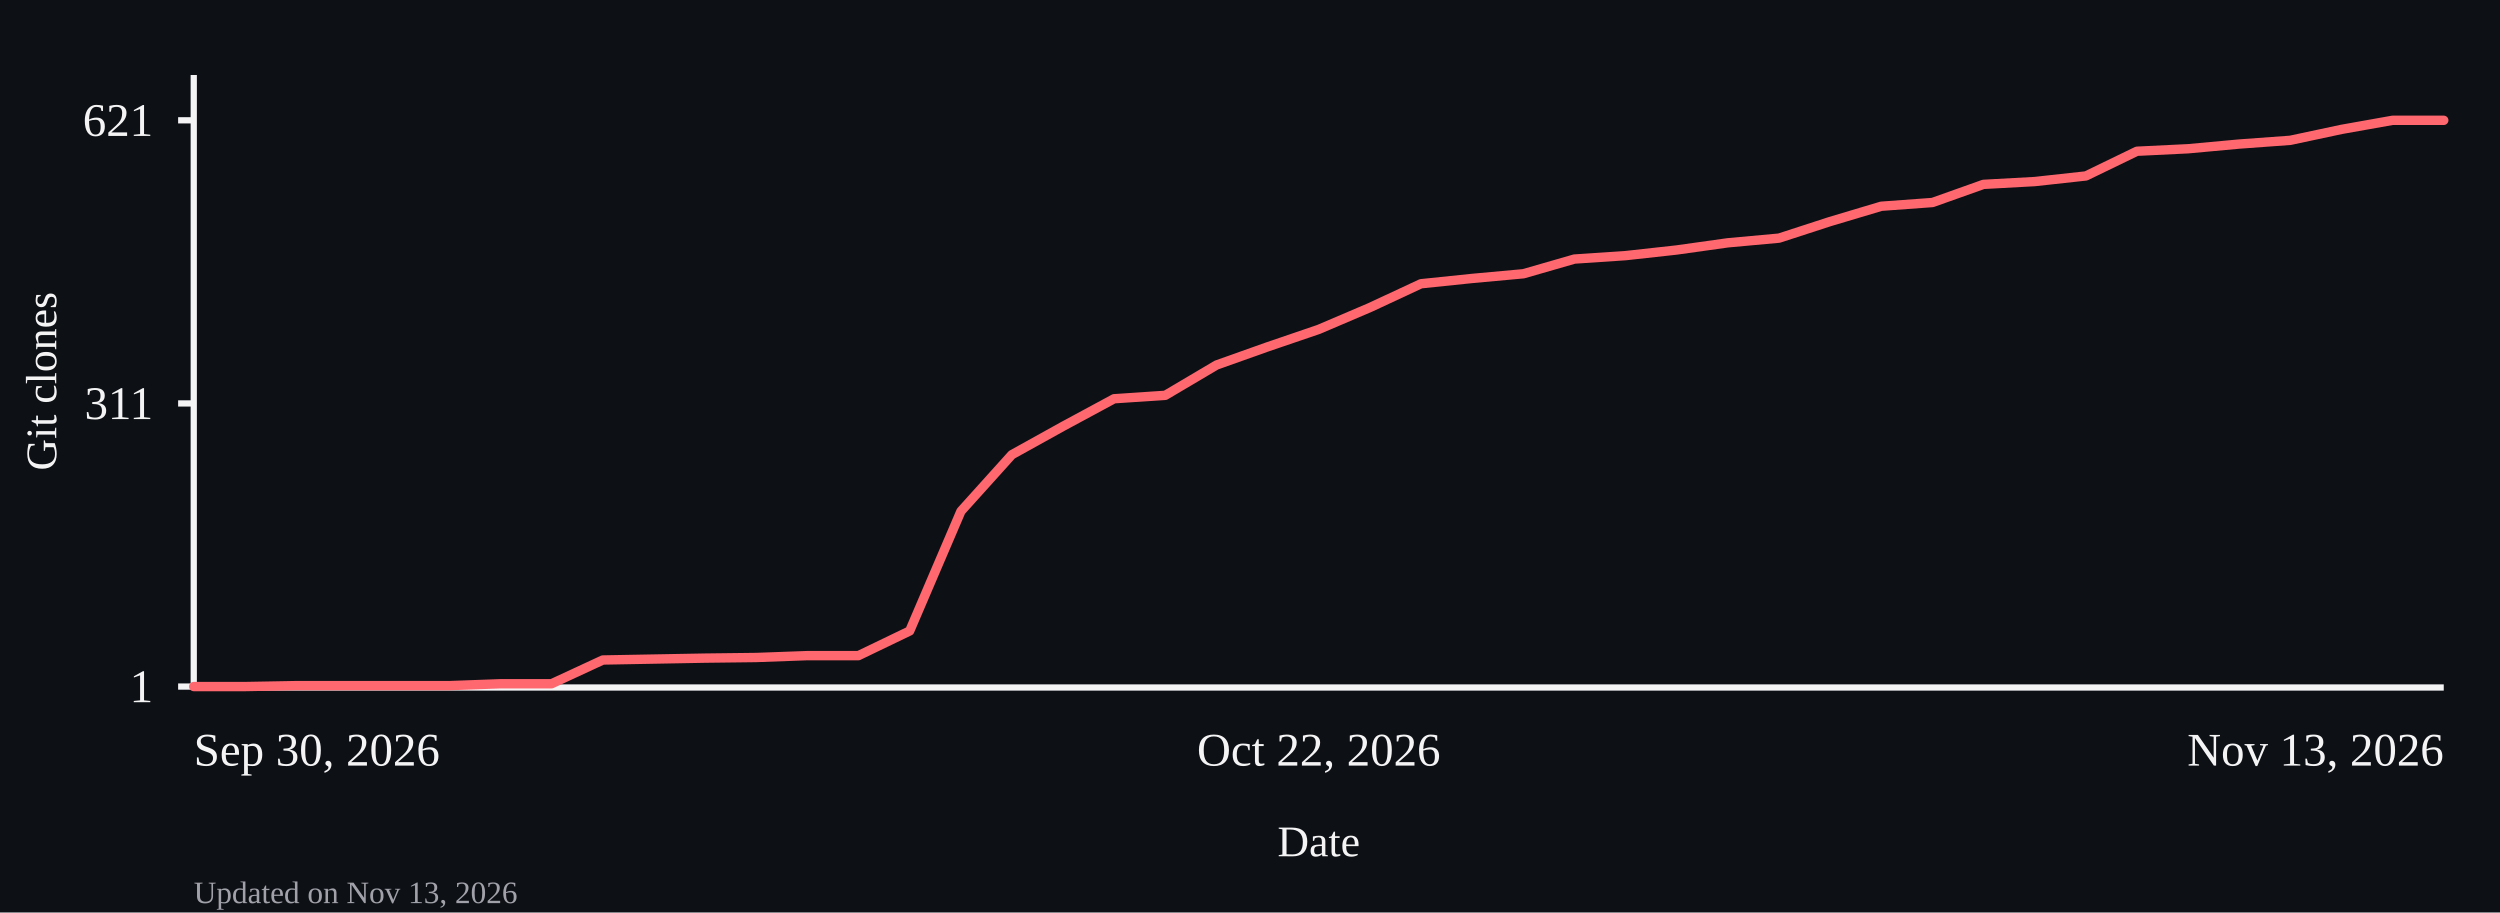
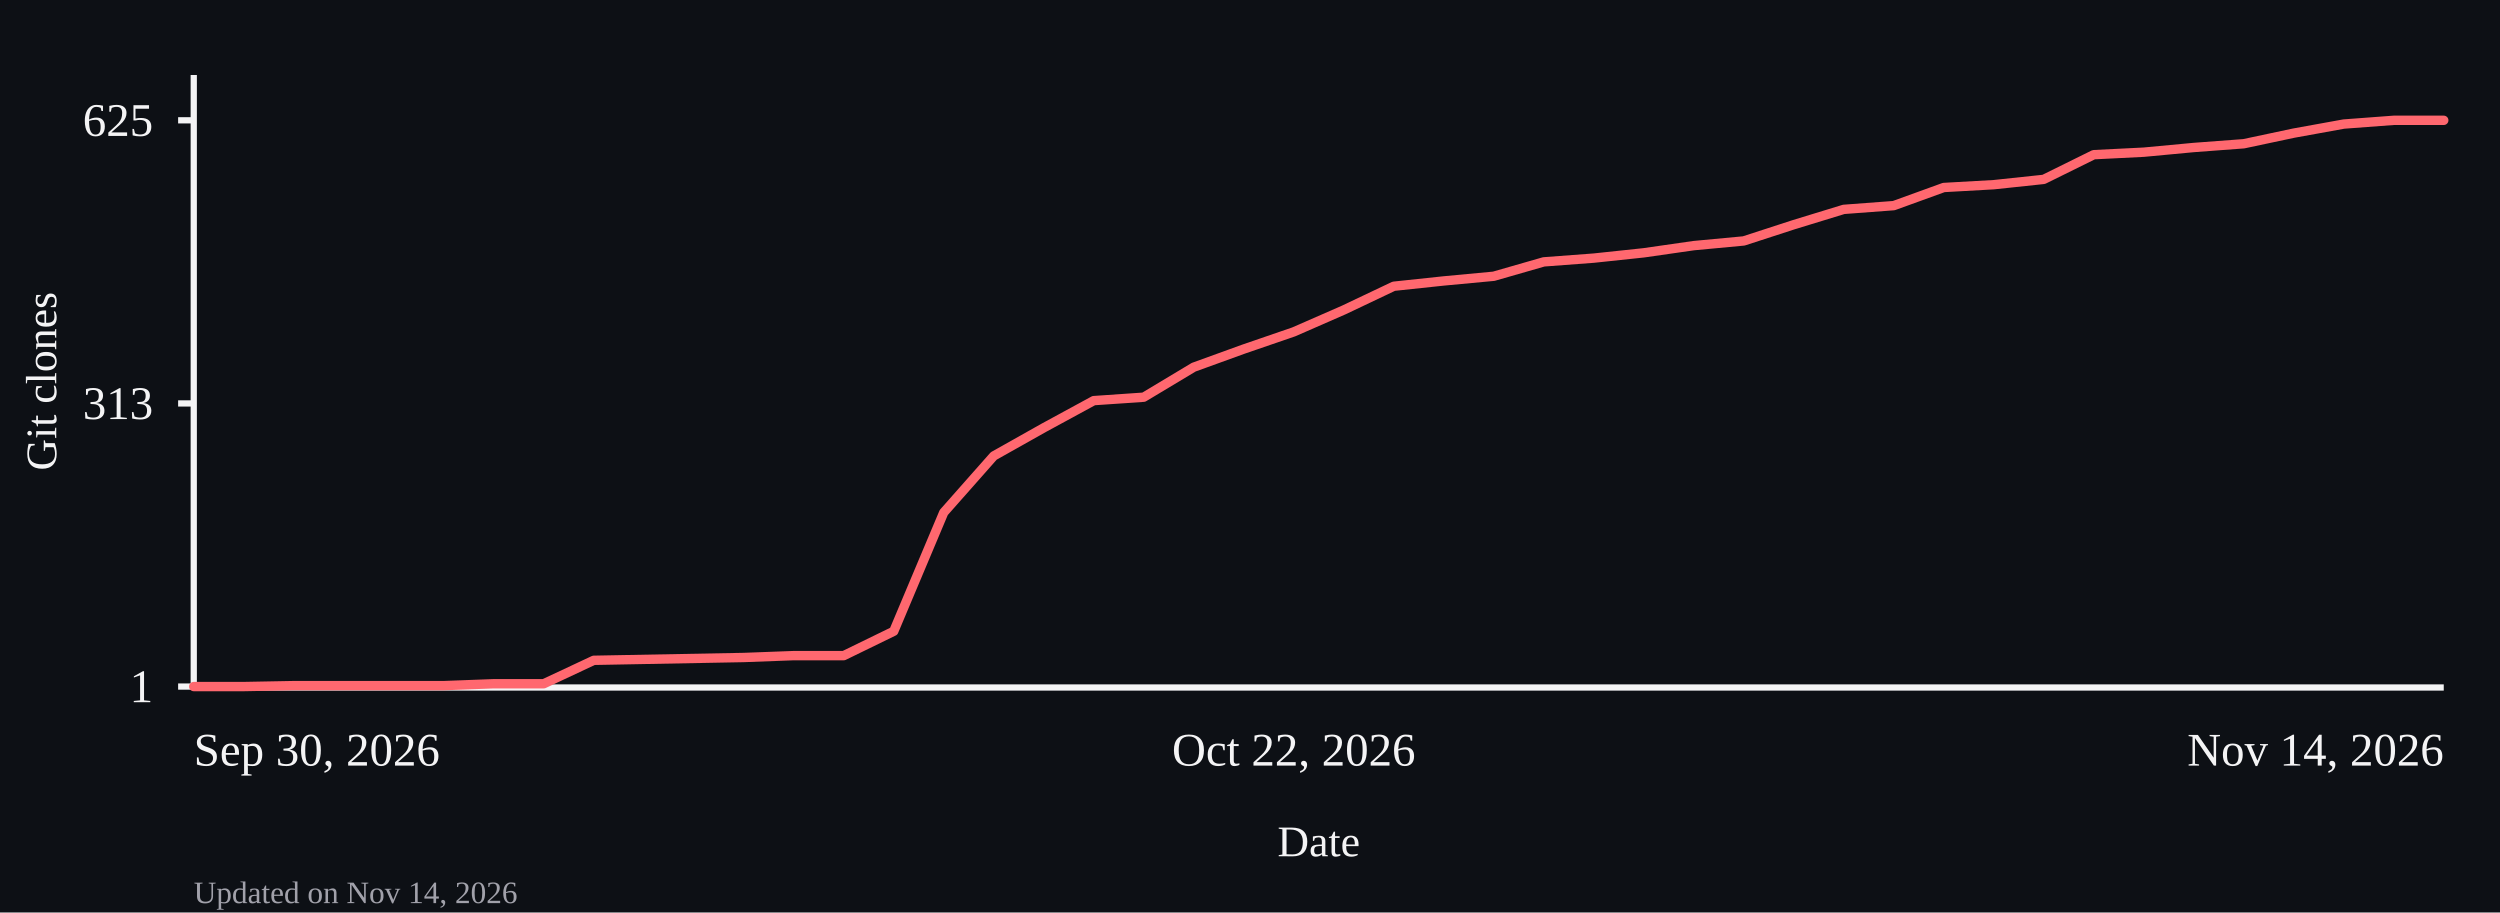
<svg xmlns="http://www.w3.org/2000/svg" width="800" height="292" viewBox="0 0 800 292" role="img" aria-labelledby="title desc">
  <rect width="800" height="292" fill="#0d1015" />
  <line x1="57" y1="38.5" x2="62" y2="38.5" stroke="#f4f4f5" stroke-width="2" />
-   <text x="49" y="43.5" text-anchor="end" fill="#f4f4f5" font-size="15">621</text>
+   <text x="49" y="43.5" text-anchor="end" fill="#f4f4f5" font-size="15">625</text>
  <line x1="57" y1="129.1" x2="62" y2="129.1" stroke="#f4f4f5" stroke-width="2" />
-   <text x="49" y="134.1" text-anchor="end" fill="#f4f4f5" font-size="15">311</text>
+   <text x="49" y="134.1" text-anchor="end" fill="#f4f4f5" font-size="15">313</text>
  <line x1="57" y1="219.7" x2="62" y2="219.7" stroke="#f4f4f5" stroke-width="2" />
  <text x="49" y="224.7" text-anchor="end" fill="#f4f4f5" font-size="15">1</text>
  <line x1="62" y1="24" x2="62" y2="220" stroke="#f4f4f5" stroke-width="2" />
  <line x1="62" y1="220" x2="782" y2="220" stroke="#f4f4f5" stroke-width="2" />
-   <path d="M62.0 219.7 L78.4 219.7 L94.7 219.4 L111.1 219.4 L127.5 219.4 L143.8 219.4 L160.2 218.8 L176.5 218.8 L192.9 211.2 L209.3 210.9 L225.6 210.6 L242.0 210.4 L258.4 209.8 L274.7 209.8 L291.1 201.9 L307.5 163.6 L323.8 145.5 L340.2 136.4 L356.5 127.6 L372.9 126.5 L389.3 116.8 L405.6 111.0 L422.0 105.4 L438.4 98.4 L454.7 90.8 L471.1 89.1 L487.5 87.6 L503.8 82.9 L520.2 81.8 L536.5 80.0 L552.9 77.7 L569.3 76.2 L585.6 70.9 L602.0 66.0 L618.4 64.8 L634.7 59.0 L651.1 58.1 L667.5 56.3 L683.8 48.4 L700.2 47.6 L716.5 46.1 L732.9 44.9 L749.3 41.4 L765.6 38.5 L782.0 38.5" fill="none" stroke="#ff686f" stroke-width="3" stroke-linecap="round" stroke-linejoin="round" />
+   <path d="M62.0 219.7 L78.0 219.7 L94.0 219.4 L110.0 219.4 L126.0 219.4 L142.0 219.4 L158.0 218.8 L174.0 218.8 L190.0 211.3 L206.0 211.0 L222.0 210.7 L238.0 210.4 L254.0 209.8 L270.0 209.8 L286.0 202.0 L302.0 164.0 L318.0 145.9 L334.0 136.9 L350.0 128.2 L366.0 127.1 L382.0 117.5 L398.0 111.7 L414.0 106.2 L430.0 99.2 L446.0 91.6 L462.0 89.9 L478.0 88.4 L494.0 83.8 L510.0 82.6 L526.0 80.9 L542.0 78.6 L558.0 77.1 L574.0 71.9 L590.0 67.0 L606.0 65.8 L622.0 60.0 L638.0 59.1 L654.0 57.4 L670.0 49.5 L686.0 48.7 L702.0 47.2 L718.0 46.0 L734.0 42.6 L750.0 39.7 L766.0 38.5 L782.0 38.5" fill="none" stroke="#ff686f" stroke-width="3" stroke-linecap="round" stroke-linejoin="round" />
  <text x="62.0" y="245" text-anchor="start" fill="#f4f4f5" font-size="15">Sep 30, 2026</text>
-   <text x="422.0" y="245" text-anchor="middle" fill="#f4f4f5" font-size="15">Oct 22, 2026</text>
-   <text x="782.0" y="245" text-anchor="end" fill="#f4f4f5" font-size="15">Nov 13, 2026</text>
+   <text x="414.0" y="245" text-anchor="middle" fill="#f4f4f5" font-size="15">Oct 22, 2026</text>
+   <text x="782.0" y="245" text-anchor="end" fill="#f4f4f5" font-size="15">Nov 14, 2026</text>
  <text x="422.0" y="274" text-anchor="middle" fill="#f4f4f5" font-size="14">Date</text>
  <text x="18" y="122.0" transform="rotate(-90 18 122.0)" text-anchor="middle" fill="#f4f4f5" font-size="14">Git clones</text>
-   <text x="62" y="289" fill="#a1a1aa" font-size="10">Updated on Nov 13, 2026</text>
+   <text x="62" y="289" fill="#a1a1aa" font-size="10">Updated on Nov 14, 2026</text>
</svg>
